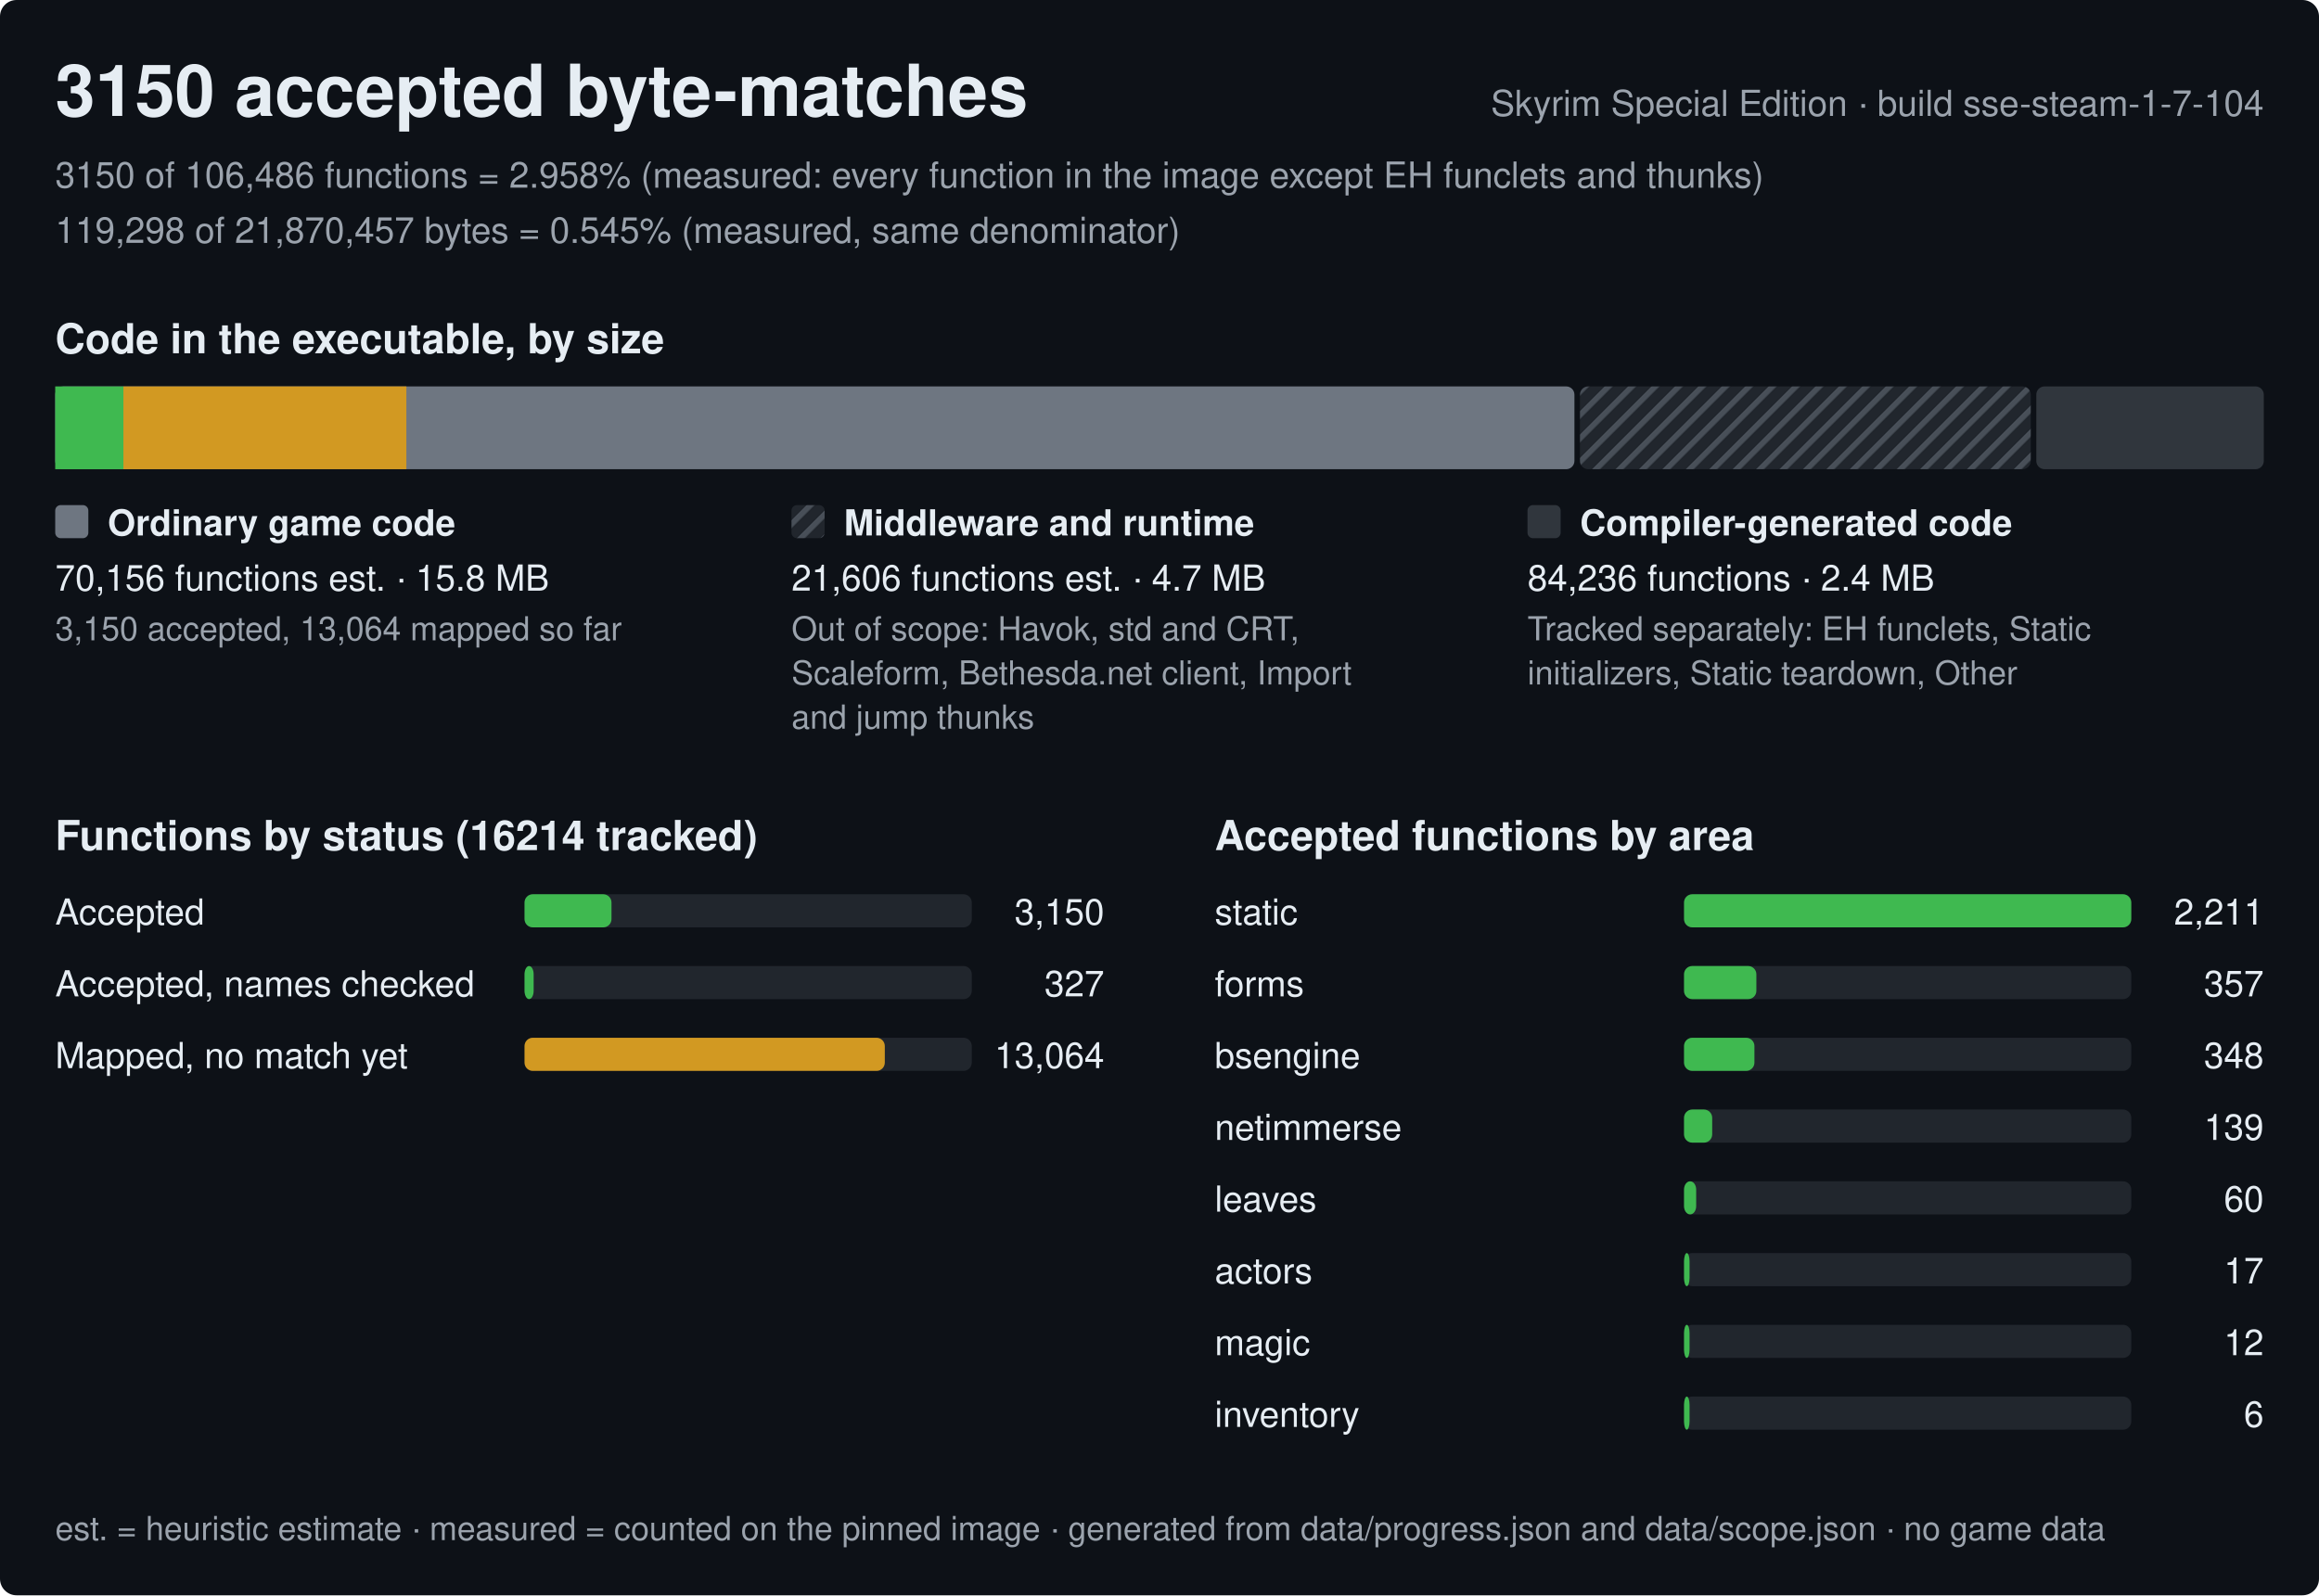
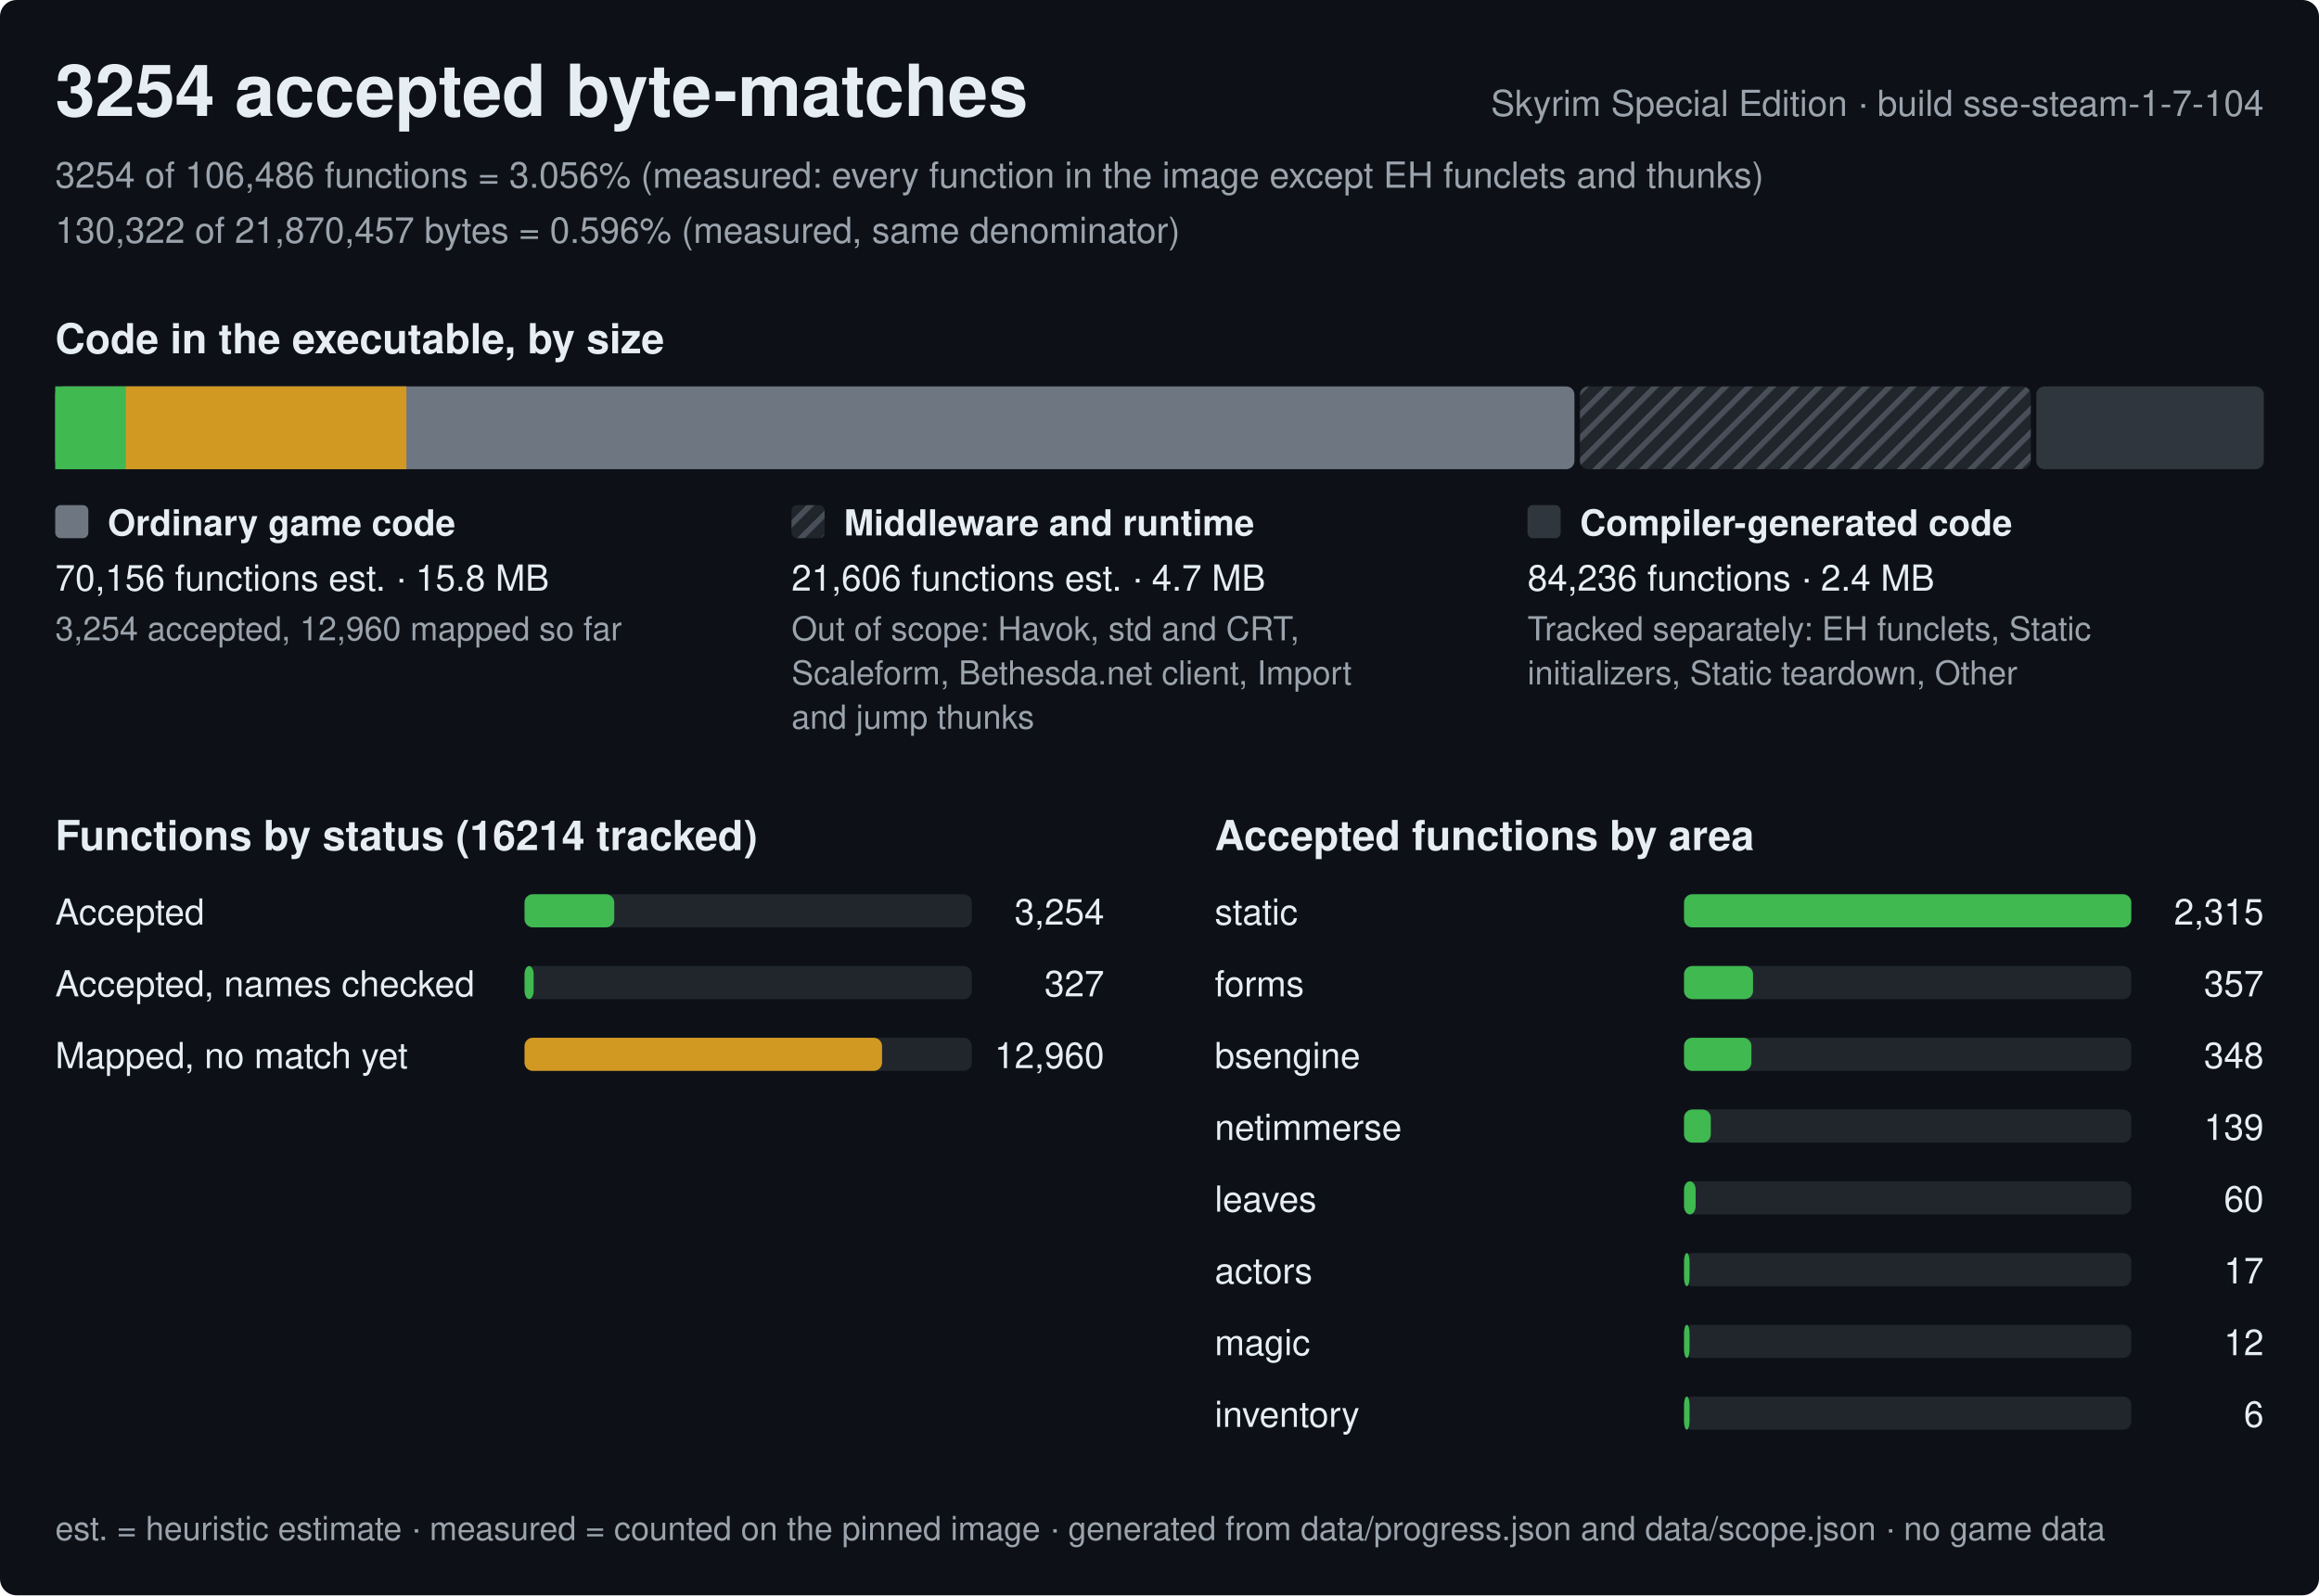
<svg xmlns="http://www.w3.org/2000/svg" width="840" height="578" viewBox="0 0 840 578" role="img" aria-label="Progress of the Skyrim Special Edition byte-matching reconstruction, build sse-steam-1-7-104">
  <style>text{font-family:-apple-system,BlinkMacSystemFont,'Segoe UI',Helvetica,Arial,sans-serif;fill:#e6edf3;white-space:pre}.h{font-size:26px;font-weight:600}.st{font-size:15px;font-weight:600}.lb{font-size:13px;font-weight:600}.bl{font-size:12px;font-weight:600;stroke:#0d1117;stroke-width:3px;paint-order:stroke;stroke-linejoin:round}.rl{font-size:13px}.fn{font-size:12px;fill:#9ba3ad}.mu{fill:#9ba3ad}</style>
  <defs>
    <pattern id="hx" width="6" height="6" patternUnits="userSpaceOnUse" patternTransform="rotate(45)">
      <rect width="6" height="6" fill="#21262d" />
      <rect width="2" height="6" fill="#484f58" />
    </pattern>
  </defs>
  <rect width="840" height="578" rx="6" fill="#0d1117" />
-   <text x="20" y="42" class="h">3150 accepted byte-matches</text>
+   <text x="20" y="42" class="h">3254 accepted byte-matches</text>
  <text x="820" y="42" class="rl mu" text-anchor="end">Skyrim Special Edition · build sse-steam-1-7-104</text>
-   <text x="20" y="68" class="rl mu">3150 of 106,486 functions = 2.958% (measured: every function in the image except EH funclets and thunks)</text>
-   <text x="20" y="88" class="rl mu">119,298 of 21,870,457 bytes = 0.545% (measured, same denominator)</text>
+   <text x="20" y="68" class="rl mu">3254 of 106,486 functions = 3.056% (measured: every function in the image except EH funclets and thunks)</text>
+   <text x="20" y="88" class="rl mu">130,322 of 21,870,457 bytes = 0.596% (measured, same denominator)</text>
  <text x="20" y="128" class="st">Code in the executable, by size</text>
  <rect x="20" y="140" width="550.3" height="30" rx="3" fill="#6e7681" />
-   <rect x="20" y="140" width="24.7" height="30" fill="#3fb950" />
-   <rect x="44.7" y="140" width="102.5" height="30" fill="#d29922" />
+   <rect x="20" y="140" width="25.5" height="30" fill="#3fb950" />
+   <rect x="45.5" y="140" width="101.7" height="30" fill="#d29922" />
  <rect x="572.3" y="140" width="163.3" height="30" rx="3" fill="url(#hx)" />
  <rect x="737.6" y="140" width="82.4" height="30" rx="3" fill="#30363d" />
  <rect x="20" y="183" width="12" height="12" rx="2" fill="#6e7681" />
  <text x="39" y="194" class="lb">Ordinary game code</text>
  <text x="20" y="214" class="rl">70,156 functions est. · 15.8 MB</text>
-   <text x="20" y="232" class="fn">3,150 accepted, 13,064 mapped so far</text>
+   <text x="20" y="232" class="fn">3,254 accepted, 12,960 mapped so far</text>
  <rect x="286.7" y="183" width="12" height="12" rx="2" fill="url(#hx)" />
  <text x="305.7" y="194" class="lb">Middleware and runtime</text>
  <text x="286.7" y="214" class="rl">21,606 functions est. · 4.7 MB</text>
  <text x="286.7" y="232" class="fn">Out of scope: Havok, std and CRT,</text>
  <text x="286.7" y="248" class="fn">Scaleform, Bethesda.net client, Import</text>
  <text x="286.7" y="264" class="fn">and jump thunks</text>
  <rect x="553.3" y="183" width="12" height="12" rx="2" fill="#30363d" />
  <text x="572.3" y="194" class="lb">Compiler-generated code</text>
  <text x="553.3" y="214" class="rl">84,236 functions · 2.4 MB</text>
  <text x="553.3" y="232" class="fn">Tracked separately: EH funclets, Static</text>
  <text x="553.3" y="248" class="fn">initializers, Static teardown, Other</text>
  <text x="20" y="308" class="st">Functions by status (16214 tracked)</text>
  <text x="20" y="335" class="rl">Accepted</text>
  <rect x="190" y="324" width="162.0" height="12" rx="3" fill="#21262d" />
-   <rect x="190" y="324" width="31.5" height="12" rx="3" fill="#3fb950" />
-   <text x="400.0" y="335" class="rl" text-anchor="end">3,150</text>
+   <rect x="190" y="324" width="32.5" height="12" rx="3" fill="#3fb950" />
+   <text x="400.0" y="335" class="rl" text-anchor="end">3,254</text>
  <text x="20" y="361" class="rl">Accepted, names checked</text>
  <rect x="190" y="350" width="162.0" height="12" rx="3" fill="#21262d" />
  <rect x="190" y="350" width="3.3" height="12" rx="3" fill="#3fb950" />
  <text x="400.0" y="361" class="rl" text-anchor="end">327</text>
  <text x="20" y="387" class="rl">Mapped, no match yet</text>
  <rect x="190" y="376" width="162.0" height="12" rx="3" fill="#21262d" />
-   <rect x="190" y="376" width="130.5" height="12" rx="3" fill="#d29922" />
-   <text x="400.0" y="387" class="rl" text-anchor="end">13,064</text>
+   <rect x="190" y="376" width="129.5" height="12" rx="3" fill="#d29922" />
+   <text x="400.0" y="387" class="rl" text-anchor="end">12,960</text>
  <text x="440.0" y="308" class="st">Accepted functions by area</text>
  <text x="440.0" y="335" class="rl">static</text>
  <rect x="610.0" y="324" width="162.0" height="12" rx="3" fill="#21262d" />
  <rect x="610.0" y="324" width="162" height="12" rx="3" fill="#3fb950" />
-   <text x="820.0" y="335" class="rl" text-anchor="end">2,211</text>
+   <text x="820.0" y="335" class="rl" text-anchor="end">2,315</text>
  <text x="440.0" y="361" class="rl">forms</text>
  <rect x="610.0" y="350" width="162.0" height="12" rx="3" fill="#21262d" />
-   <rect x="610.0" y="350" width="26.2" height="12" rx="3" fill="#3fb950" />
+   <rect x="610.0" y="350" width="25" height="12" rx="3" fill="#3fb950" />
  <text x="820.0" y="361" class="rl" text-anchor="end">357</text>
  <text x="440.0" y="387" class="rl">bsengine</text>
  <rect x="610.0" y="376" width="162.0" height="12" rx="3" fill="#21262d" />
-   <rect x="610.0" y="376" width="25.5" height="12" rx="3" fill="#3fb950" />
+   <rect x="610.0" y="376" width="24.4" height="12" rx="3" fill="#3fb950" />
  <text x="820.0" y="387" class="rl" text-anchor="end">348</text>
  <text x="440.0" y="413" class="rl">netimmerse</text>
  <rect x="610.0" y="402" width="162.0" height="12" rx="3" fill="#21262d" />
-   <rect x="610.0" y="402" width="10.2" height="12" rx="3" fill="#3fb950" />
+   <rect x="610.0" y="402" width="9.7" height="12" rx="3" fill="#3fb950" />
  <text x="820.0" y="413" class="rl" text-anchor="end">139</text>
  <text x="440.0" y="439" class="rl">leaves</text>
  <rect x="610.0" y="428" width="162.0" height="12" rx="3" fill="#21262d" />
-   <rect x="610.0" y="428" width="4.4" height="12" rx="3" fill="#3fb950" />
+   <rect x="610.0" y="428" width="4.2" height="12" rx="3" fill="#3fb950" />
  <text x="820.0" y="439" class="rl" text-anchor="end">60</text>
  <text x="440.0" y="465" class="rl">actors</text>
  <rect x="610.0" y="454" width="162.0" height="12" rx="3" fill="#21262d" />
  <rect x="610.0" y="454" width="2" height="12" rx="3" fill="#3fb950" />
  <text x="820.0" y="465" class="rl" text-anchor="end">17</text>
  <text x="440.0" y="491" class="rl">magic</text>
  <rect x="610.0" y="480" width="162.0" height="12" rx="3" fill="#21262d" />
  <rect x="610.0" y="480" width="2" height="12" rx="3" fill="#3fb950" />
  <text x="820.0" y="491" class="rl" text-anchor="end">12</text>
  <text x="440.0" y="517" class="rl">inventory</text>
  <rect x="610.0" y="506" width="162.0" height="12" rx="3" fill="#21262d" />
  <rect x="610.0" y="506" width="2" height="12" rx="3" fill="#3fb950" />
  <text x="820.0" y="517" class="rl" text-anchor="end">6</text>
  <text x="20" y="558" class="fn">est. = heuristic estimate · measured = counted on the pinned image · generated from data/progress.json and data/scope.json · no game data</text>
</svg>
